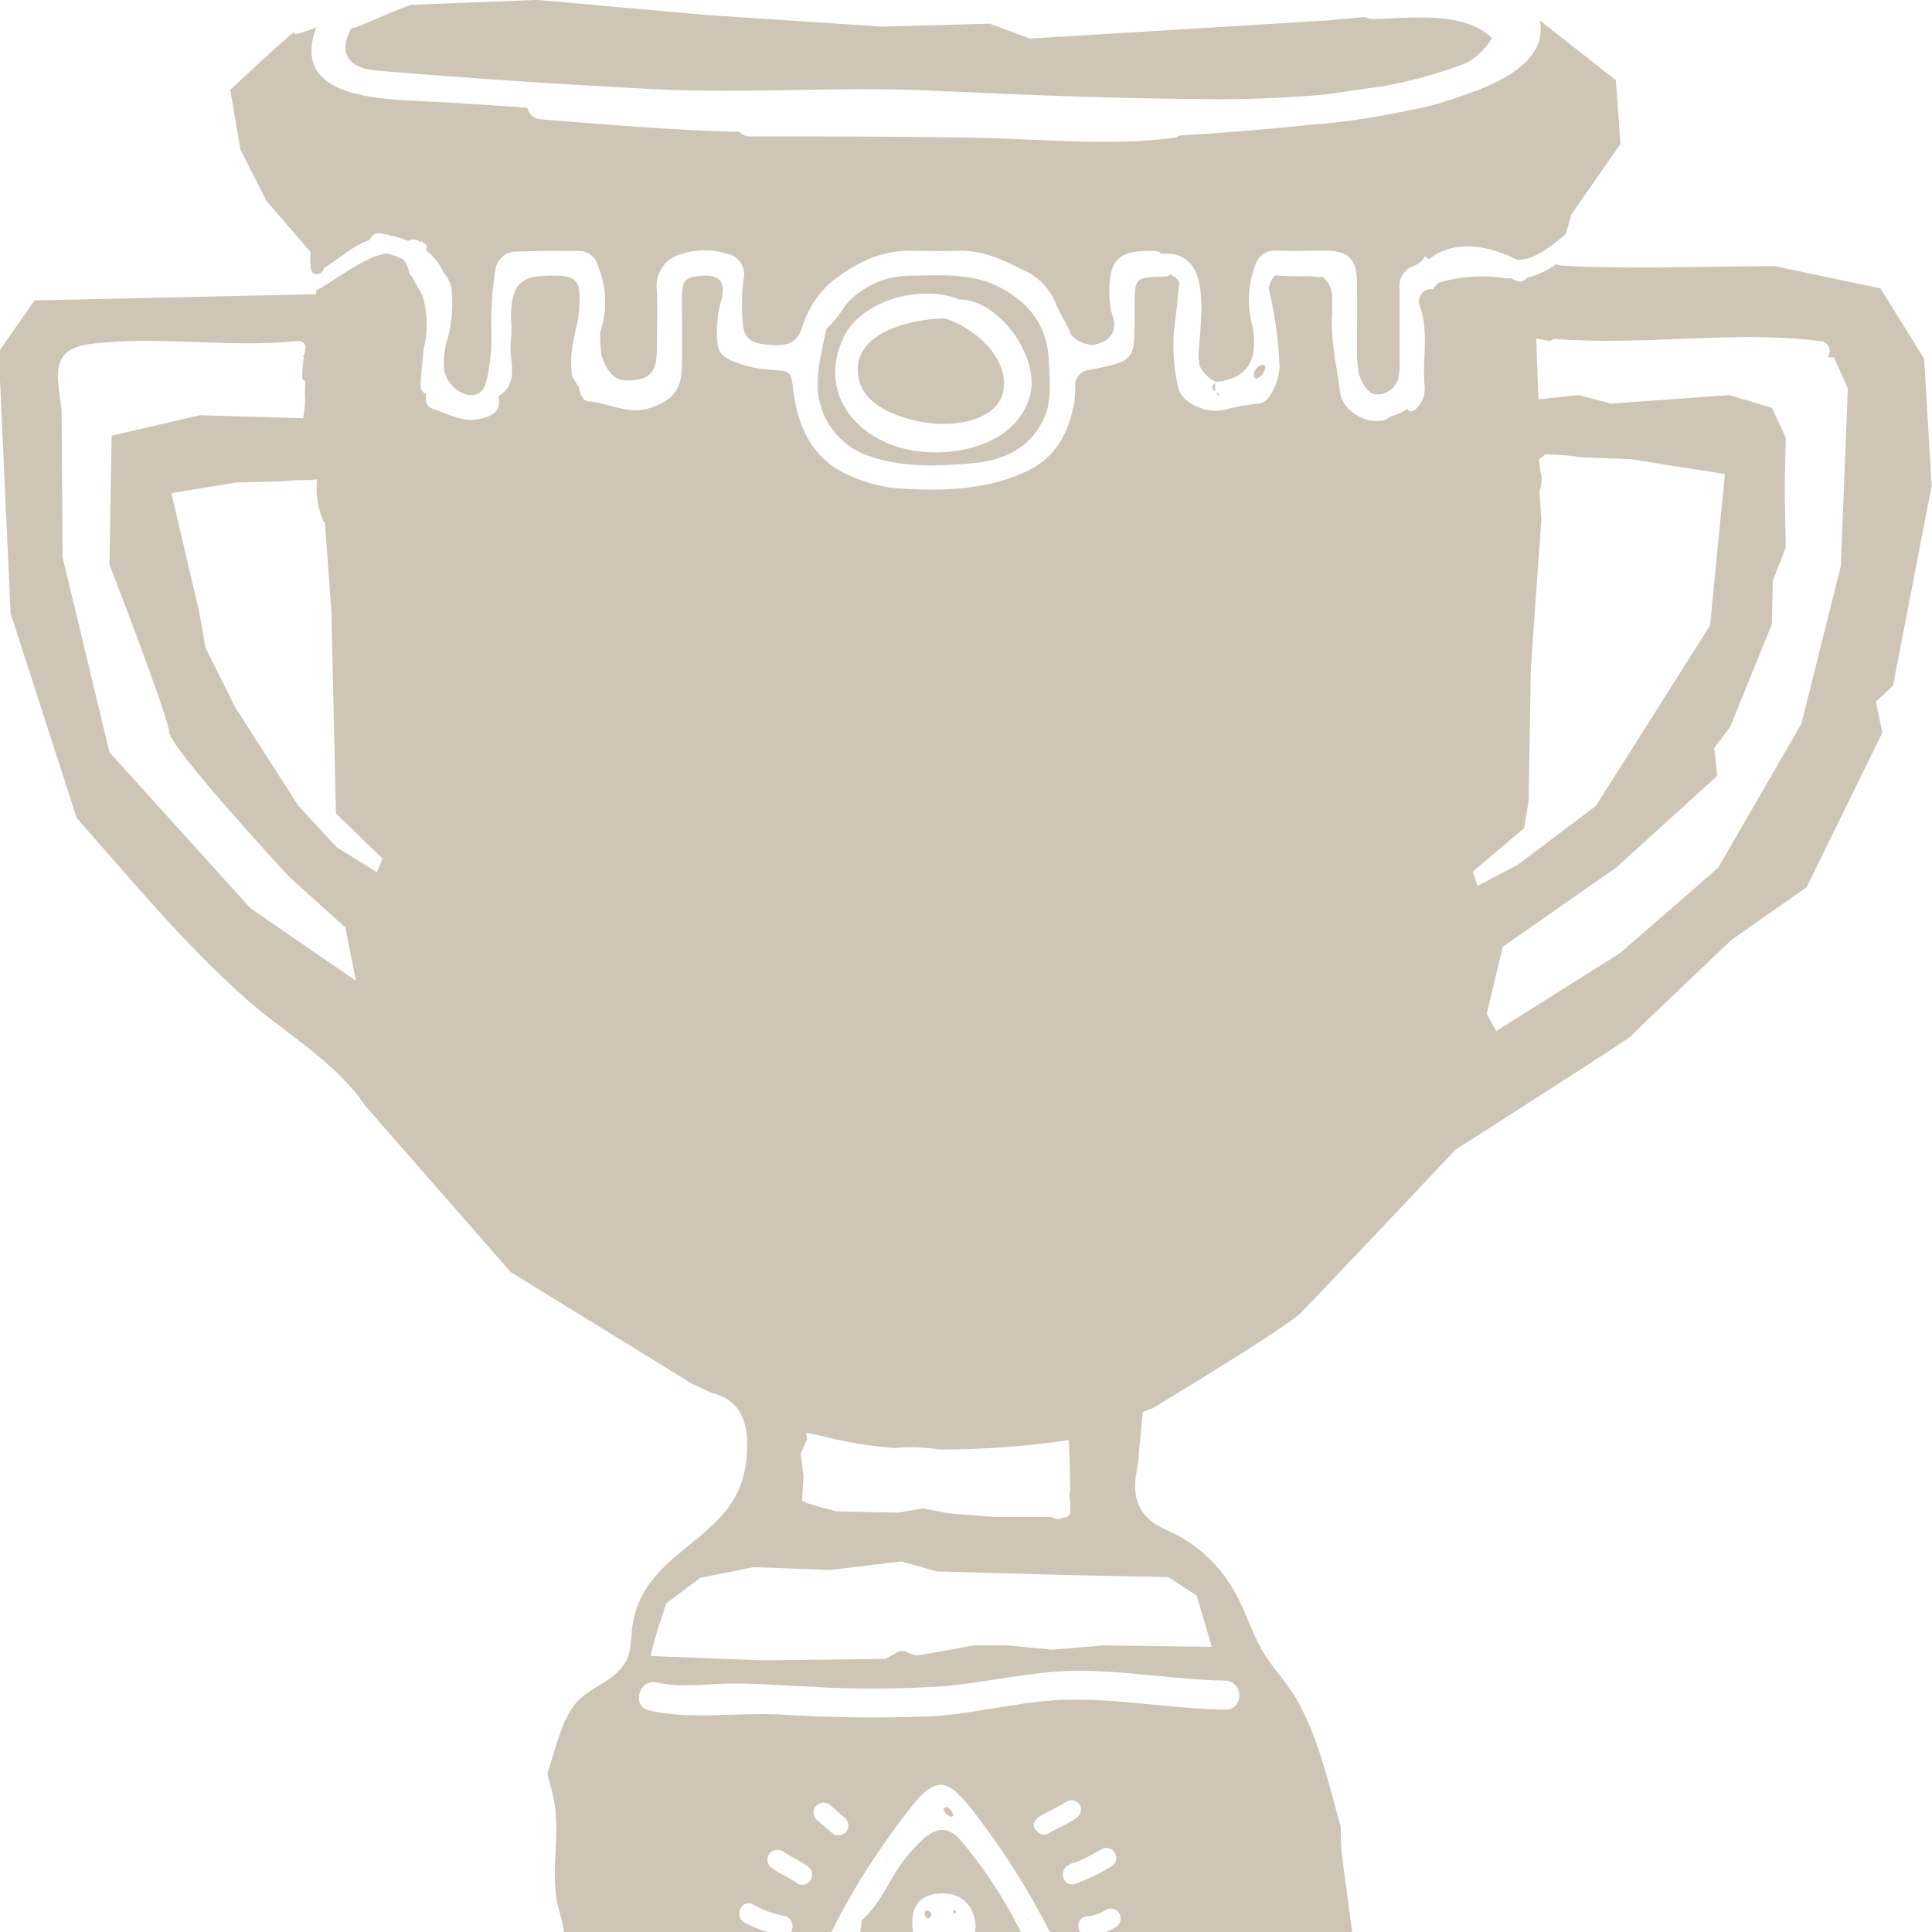
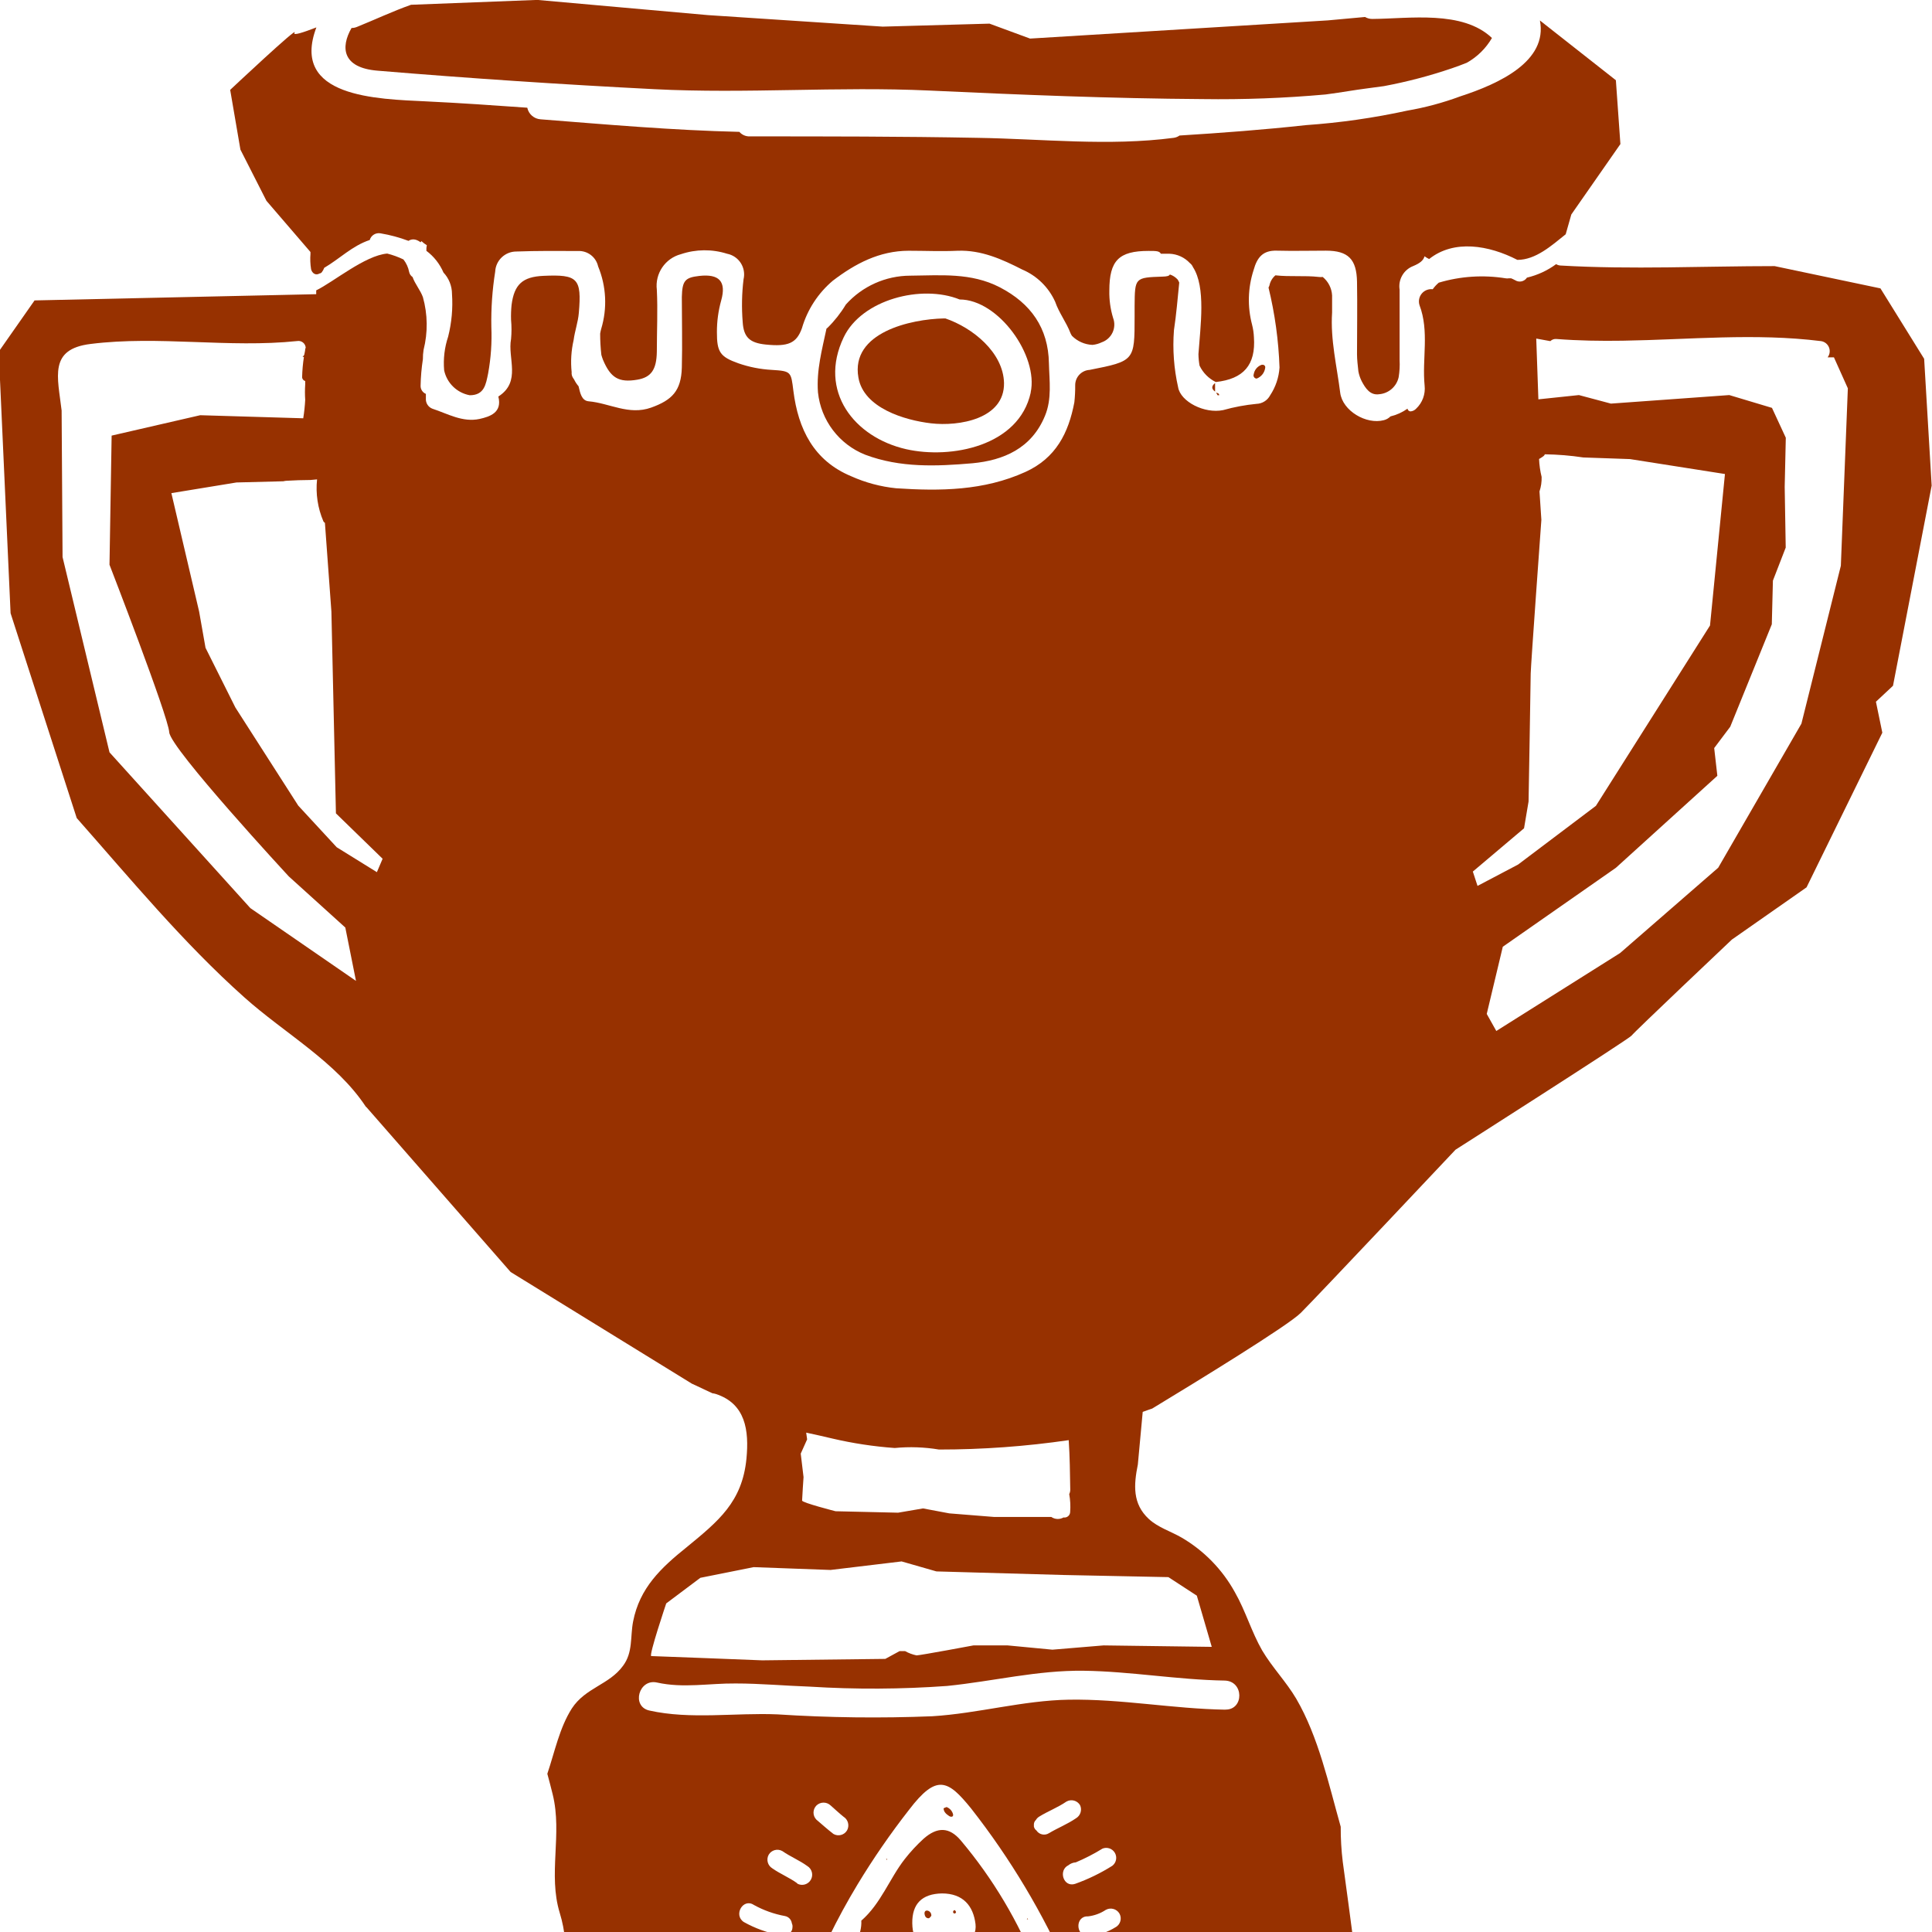
<svg xmlns="http://www.w3.org/2000/svg" id="Layer_4" data-name="Layer 4" preserveAspectRatio="xMidYMid meet" viewBox="0 0 226.33 226.37">
-   <path d="M416.25,407.89c-.4.06-.8,0-.78.48,0,.1.4.24.61.25s.71,0,.68-.45C416.77,408.05,416.39,408,416.25,407.89Z" transform="translate(-307.78 -172.96)" style="fill:#cfc5b6" />
-   <path d="M421.32,408c-.23,0-.51.11-.35.44.05.11.27.17.42.18s.48,0,.52-.34S421.56,408,421.32,408Z" transform="translate(-307.78 -172.96)" style="fill:#cfc5b6" />
-   <path d="M431.48,405a2.13,2.13,0,0,0,.21-.4s-.06-.11-.09-.17a3.64,3.64,0,0,0-.31.54.88.88,0,0,0,0,.32C431.33,405.22,431.41,405.13,431.48,405Z" transform="translate(-307.78 -172.96)" style="fill:#cfc5b6" />
-   <path d="M431.37,407.34c.69-.34.16-.82.06-1.24-.05-.21-.13-.42-.21-.63a2.43,2.43,0,0,0-.64.29.78.78,0,0,0-.09,1.27C430.73,407.26,431.07,407.48,431.37,407.34Z" transform="translate(-307.78 -172.96)" style="fill:#cfc5b6" />
-   <path d="M427.84,407.67a.74.74,0,0,0-.5.36.31.31,0,0,0,.29.47c.19,0,.37-.2.48-.26C428.23,407.86,428.08,407.65,427.84,407.67Z" transform="translate(-307.78 -172.96)" style="fill:#cfc5b6" />
-   <path d="M450.45,219.27s.12,0,.18,0c0-.22-.2-.26-.36-.3A2.41,2.41,0,0,0,450.45,219.27Z" transform="translate(-307.78 -172.96)" style="fill:#cfc5b6" />
-   <path d="M424.92,206.62c-3.36-1.74-6.94-1.39-10.49-1.36a10.16,10.16,0,0,0-7.54,3.38,13.89,13.89,0,0,1-2.15,2.73l-.12.09c-.52,2.46-1.19,4.88-1,7.47a8.85,8.85,0,0,0,5.54,7.31c4.12,1.55,8.37,1.36,12.56,1,3.63-.34,6.93-1.73,8.5-5.56.83-2,.51-4.11.46-6.16C430.61,211.4,428.57,208.51,424.92,206.62Zm3.63,12.33c-1.37,6.3-9.35,7.83-14.6,6.64-6.06-1.38-10.35-6.78-7.31-13.12,2.12-4.42,9.13-6.22,13.58-4.42C424.77,208.05,429.48,214.65,428.54,218.95Z" transform="translate(-307.78 -172.96)" style="fill:#cfc5b6" />
-   <path d="M418.55,210.27a1,1,0,0,1-.19,0c-3.83.08-10.94,1.63-10,6.93.61,3.57,5.43,5,8.51,5.36,3.26.38,8.61-.5,8.55-4.72C425.34,214.25,421.74,211.36,418.55,210.27Z" transform="translate(-307.78 -172.96)" style="fill:#cfc5b6" />
-   <path d="M450.15,218.84v-1C449.72,218.19,449.7,218.52,450.15,218.84Z" transform="translate(-307.78 -172.96)" style="fill:#cfc5b6" />
-   <path d="M419,385.75c.22.13.51.11.45-.21a1.24,1.24,0,0,0-.76-.85c-.12.06-.35.11-.35.17C418.36,385.31,418.7,385.54,419,385.75Z" transform="translate(-307.78 -172.96)" style="fill:#cfc5b6" />
-   <path d="M455.56,215.72a1.4,1.4,0,0,0-.88,1.08.38.38,0,0,0,.34.52,1.57,1.57,0,0,0,1-1.25C456.08,215.79,455.82,215.63,455.56,215.72Z" transform="translate(-307.78 -172.96)" style="fill:#cfc5b6" />
-   <path d="M405.2,405.09c.26,0,.49-.15.46-.45a.44.44,0,0,0-.32-.27c-.26,0-.49.15-.46.44C404.88,404.91,405.08,405,405.2,405.09Z" transform="translate(-307.78 -172.96)" style="fill:#cfc5b6" />
-   <path d="M497.11,182.36l-8.9-7c.93,4.76-4.73,7.4-9.36,8.9a34.74,34.74,0,0,1-6.17,1.66,82.88,82.88,0,0,1-11.87,1.7c-4.93.54-9.85.91-14.83,1.22a1.49,1.49,0,0,1-.68.27c-7.61,1-15.38.12-23,0-8.89-.17-17.78-.17-26.67-.17a1.54,1.54,0,0,1-1.22-.53c-7.78-.18-15.52-.86-23.28-1.47a1.71,1.71,0,0,1-1.57-1.36c-3.92-.28-7.85-.55-11.81-.74-5.76-.28-16-.45-12.9-8.67-1.57.61-2.79,1-2.56.63.58-.94-7.54,6.69-7.54,6.69l1.2,7,3.05,6,5.16,6a.5.5,0,0,0,0,.18,7.59,7.59,0,0,0,.07,1.84c.11.43.51.78,1,.49a.38.38,0,0,0,.26-.15,2,2,0,0,0,.28-.51c1.81-1.06,3.28-2.58,5.33-3.26a1.11,1.11,0,0,1,1.27-.78,17.49,17.49,0,0,1,3.27.88,1,1,0,0,1,.85-.13,1.79,1.79,0,0,1,.57.3s.06-.1.1-.14a3.56,3.56,0,0,0,.63.48,2.39,2.39,0,0,0-.05.66,6.22,6.22,0,0,1,2,2.54,3.68,3.68,0,0,1,1,2.51,16,16,0,0,1-.45,5,9.8,9.8,0,0,0-.47,3.95,3.76,3.76,0,0,0,3,2.92c1.72,0,1.89-1.29,2.15-2.54a24.5,24.5,0,0,0,.38-5.47,37,37,0,0,1,.45-6.47,2.48,2.48,0,0,1,2.47-2.36c2.41-.09,4.83-.07,7.24-.06a2.3,2.3,0,0,1,2.35,1.8,10.9,10.9,0,0,1,.36,7.33,5.12,5.12,0,0,0-.12.55,21.69,21.69,0,0,0,.14,2.49,6.14,6.14,0,0,0,.2.6c.88,2.07,1.82,2.68,4,2.31,1.62-.27,2.27-1.16,2.3-3.29,0-2.42.12-4.84,0-7.25a3.83,3.83,0,0,1,2.83-4.17,8.7,8.7,0,0,1,5.4-.05,2.47,2.47,0,0,1,1.93,3,24.85,24.85,0,0,0-.1,5c.11,1.81.85,2.45,2.7,2.64,2.64.27,3.61-.16,4.24-1.91a11.49,11.49,0,0,1,3.62-5.57c2.62-2,5.46-3.5,8.88-3.51,1.92,0,3.83.09,5.75,0,2.78-.1,5.21,1,7.56,2.2a7.41,7.41,0,0,1,3.86,3.77c.46,1.33,1.31,2.4,1.8,3.69a1.93,1.93,0,0,0,.17.31,3.59,3.59,0,0,0,2.4,1.06,3.19,3.19,0,0,0,1.08-.3,2.2,2.2,0,0,0,1.34-2.86,10.23,10.23,0,0,1-.44-3.2c0-3.52,1.11-4.65,4.59-4.65.9,0,1.26,0,1.45.33.36,0,.71,0,1,0a3.44,3.44,0,0,1,2.4,1.1,1.15,1.15,0,0,1,.36.47c1.53,2.36.87,6.9.64,10.19a8.39,8.39,0,0,0,.13,1.35h0a4.1,4.1,0,0,0,1.9,1.92v0c3.26-.35,4.7-2,4.47-5.25a7.14,7.14,0,0,0-.22-1.48,11.35,11.35,0,0,1,.18-6.38c.42-1.51,1.1-2.33,2.73-2.28,1.91.05,3.83,0,5.75,0,2.61,0,3.59,1,3.64,3.64.05,2.83,0,5.66,0,8.5v0c0,.65.09,1.31.16,2v0a4.32,4.32,0,0,0,.39,1.16c.44.83,1,1.68,2.05,1.52a2.55,2.55,0,0,0,2.28-2,9.34,9.34,0,0,0,.11-2c0-2.75,0-5.5,0-8.25a2.54,2.54,0,0,1,1.6-2.77c.79-.33,1.19-.66,1.32-1.14a3.9,3.9,0,0,0,.54.32c2.91-2.32,7-1.62,10.34.1,2.15,0,4-1.67,5.66-3l.66-2.32,5.75-8.25Z" transform="translate(-307.78 -172.96)" style="fill:#cfc5b6" />
-   <path d="M352,181.24c10.77.9,21.67,1.62,32.47,2.17s21.48-.34,32.22.16,21.31.93,32,1a138.9,138.9,0,0,0,14.4-.54c1-.13,1.9-.27,2.85-.42,1.17-.19,2.56-.36,4-.56a57.51,57.51,0,0,0,7.93-2.08c.59-.2,1.19-.42,1.78-.66a7.85,7.85,0,0,0,2.94-2.9c-3.45-3.28-9.68-2.26-14-2.23a1.64,1.64,0,0,1-.87-.23l-4.38.4-34.87,2.13-4.75-1.75-12.51.35-20.49-1.35-20-1.78-14.78.57c-2.15.76-4.24,1.75-6.35,2.6a1.63,1.63,0,0,1-.62.12C347.66,178.52,347.89,180.9,352,181.24Z" transform="translate(-307.78 -172.96)" style="fill:#cfc5b6" />
-   <path d="M429.66,399.79a.2.2,0,0,0,.12-.16c0-.2-.16-.25-.31-.12s0,.14,0,.21S429.61,399.8,429.66,399.79Z" transform="translate(-307.78 -172.96)" style="fill:#cfc5b6" />
-   <path d="M462.77,416.2c-.68-1.64-.13-2.52-2.32-2.64s-2.57.19-2.77,2.26c-.23,2.36-.91,2.81-3.34,2.76a11.76,11.76,0,0,1-2.63-.16,1.27,1.27,0,0,1-1.52-1.09c0-.16,0-.32-.07-.47s0-.08-.06-.13a1.21,1.21,0,0,1-.05-.35c-.6-2.25-2.31-3.07-3.29.09-.16.51.11,1.22-.29,1.71-1.75,2.19-6.21,1.3-8.58,1.41a1.17,1.17,0,0,1-1.12-.86c-.43-2.44-.91-4.07-3.85-3.82-3.36.29-.95,1-1.45,3-.75,3.08-5.6,1.84-7.73,1.71a1.14,1.14,0,0,1-.23-.06,1,1,0,0,1-1-1.11c.06-2.54.34-3.75-2.83-3-1.43.34-1.19.26-1.79,2.11-.1.31.22.94,0,1.24-1.9,2.46-5.21.89-7.87,1.07a1.16,1.16,0,0,1-1.12-.86c-.42-2.86.14-4.43-3.49-4.34-2.26.06-1.25.35-1.49,2.51-.07.61.15,1.19-.25,1.74-1.37,1.91-8.32,1.71-9.3-.48-.73-1.65,1-3-1.73-3.89-3-.95-2,1.25-2.33,2.91s-.69,2-2.1,2.29c-1.19.24-4.41-.07-5.37-.85a2.79,2.79,0,0,1-1-1.53c-.15-.49.25-1.72,0-2.08-.48-.69-2-.67-2.79-.67a4.59,4.59,0,0,1-.84,3.49,3.7,3.7,0,0,1-3,.83,12.1,12.1,0,0,0,1.8,2l.69.32,46.25-.12,13.88,1.13.88.09a1.7,1.7,0,0,1,1.42-1c8.7-.75,17.42-1.23,26.14-1.64l.27-1.64C464.91,418.07,463.43,417.79,462.77,416.2Z" transform="translate(-307.78 -172.96)" style="fill:#cfc5b6" />
-   <path d="M534.11,229.86,533.23,215l-5.12-8.25-12.4-2.61c-8.36,0-16.75.42-25.1-.07a1.07,1.07,0,0,1-.5-.16,9.38,9.38,0,0,1-3.42,1.58,1,1,0,0,1-1.37.31c-.16-.09-.32-.16-.48-.23l-.28,0a1.05,1.05,0,0,1-.36,0,17.62,17.62,0,0,0-7.84.51,4.2,4.2,0,0,0-.71.77,1.44,1.44,0,0,0-1.55,1.86c1.17,3.09.29,6.29.6,9.42a3.23,3.23,0,0,1-1,2.72,1,1,0,0,1-.62.31.36.36,0,0,1-.38-.32,5.77,5.77,0,0,1-2,.91,1.67,1.67,0,0,1-.77.44c-2.07.55-4.85-1.1-5.12-3.21-.39-3.12-1.16-6.2-.95-9.4,0-.66,0-1.33,0-2a3,3,0,0,0-1.1-2.17,1.7,1.7,0,0,1-.46,0c-1.68-.19-3.39,0-5.08-.19a2.09,2.09,0,0,0-.7,1.18,1,1,0,0,1-.11.25,46.35,46.35,0,0,1,1.29,9.37,6.69,6.69,0,0,1-1.1,3.26,1.87,1.87,0,0,1-1.6,1,22.31,22.31,0,0,0-3.9.73c-2.2.46-5-1-5.28-2.67a22.51,22.51,0,0,1-.49-6.69c.28-1.85.43-3.71.62-5.58a2.4,2.4,0,0,0-.18-.35,2.1,2.1,0,0,0-.92-.6c-.07.18-.38.24-.85.25-3.25.11-3.25.12-3.28,3.44,0,.42,0,.83,0,1.25,0,5.17,0,5.2-5.27,6.24a1.79,1.79,0,0,0-1.69,1.8,17.19,17.19,0,0,1-.1,2c-.68,3.58-2.15,6.53-5.74,8.16-4.88,2.21-10,2.25-15.14,1.91a17.06,17.06,0,0,1-5.27-1.41c-4.38-1.82-6.21-5.52-6.77-10-.28-2.24-.24-2.32-2.53-2.46a14.34,14.34,0,0,1-3.91-.77c-2.14-.76-2.53-1.31-2.52-3.67a13.6,13.6,0,0,1,.5-3.69c.63-2.24-.24-3.14-2.56-2.88-1.68.19-2,.55-2.05,2.47,0,2.75.07,5.5,0,8.25s-1.15,3.83-3.6,4.71c-2.61.93-4.88-.53-7.32-.74-.83-.07-1-1-1.18-1.76h0a3.67,3.67,0,0,1-.52-.79l-.14-.21a1,1,0,0,1-.15-.65,11.47,11.47,0,0,1,.23-3.76c.14-1.07.52-2.11.61-3.18.35-4.06-.12-4.53-4.14-4.35-2.45.11-3.43,1-3.74,3.41a13.52,13.52,0,0,0-.06,1.75,12.15,12.15,0,0,1,0,2.24c-.43,2.26,1.23,5-1.49,6.74.48,1.89-1,2.36-2.21,2.63-2,.42-3.71-.61-5.51-1.2a1.19,1.19,0,0,1-.77-1.2c0-.18,0-.36,0-.54a1,1,0,0,1-.62-.94,23.36,23.36,0,0,1,.27-3.13,6.28,6.28,0,0,1,.08-1.09,12,12,0,0,0-.08-6.18c-.3-.82-.92-1.53-1.21-2.35a.94.94,0,0,1-.4-.59,3.39,3.39,0,0,0-.67-1.47,10,10,0,0,0-1.9-.69c-2.59.21-6.33,3.35-8.32,4.31v.45l-33,.73-4.2,6,1.39,30.65,7.75,24c6.33,7.17,12.5,14.64,19.63,21,4.71,4.22,10.77,7.55,14.25,12.83l.07.05L367.61,322l21.23,13.08,2.42,1.13a1.84,1.84,0,0,1,.39.08c3.49,1.14,3.91,4.26,3.59,7.59-.5,5.06-3.27,7.3-7,10.36-3,2.41-5.51,4.76-6.28,8.71-.35,1.81,0,3.61-1.18,5.19-1.62,2.23-4.4,2.55-6,5-1.44,2.26-2,5.07-2.87,7.65.21.79.43,1.59.63,2.42,1.15,4.68-.57,9.34.83,13.9,1.31,4.27.43,8,.06,12.4,0,.19,0,.39-.05.58a1.62,1.62,0,0,1,.66,1.76,20.81,20.81,0,0,0-.53,4.32c.06.14.14.28.21.42l.09,0c.59,0,1.18.08,1.77.08.25,0,.76.06,1-.16s.15-.88.16-1.18c0-.61,0-1.21,0-1.82a1.14,1.14,0,0,1,1.62-1,1.11,1.11,0,0,1,.55-.13c1.44,0,3.73-.22,4.78,1,1.21,1.45-.37,3.55,2.3,3.87,3.08.37,1.07-2.17,2.15-3.86a2.77,2.77,0,0,1,1.7-1.2c1.13-.39,5.11-.32,6.23.76.91.89.6,1.48.83,2.63.56,2.74-.76,1.07,1.29,1.95a6.68,6.68,0,0,1,1.65,0q2.46,1.09,1.73-.82c.43-1.05-.41-2.75.43-3.73,1.19-1.4,7-1,8.3-.06a2.57,2.57,0,0,1,1.17,2.2,4.48,4.48,0,0,1-.06.78q-1,2.13,1.15,1.71l.31,0q3.39,1.81,2.71-.53c.49-1,0-2.27.92-3.24,1.27-1.35,3.06-.9,4.77-.77,3.32.25,3.67,1.44,3.65,4.32,1.47.22,3.52.5,4.1-.68.15-.31-.63-1.61-.49-2.22.3-1.35,1-1.55,2.17-1.88,3.36-.92,6.67-.34,8.1,2.65.77,1.62,1.82,2.81,4.16,1.74,3-1.37.63-.83,1.45-2.5.66-1.34.68-2,2.28-2.42,4.14-1.15,5.33.83,5.82,4a16,16,0,0,0,2.89.1c.39-.39-.16-2.16,0-2.87.42-1.72,1.76-2,3.35-2.1,1.4-.11,4.13-.29,5.3.78.66.6.55,1.57.88,2.3.55,1.22,1.15,1.44,2,1.45.23-1.42.48-2.94.72-4.43-.7-6.76-1.62-13.43-2.54-20.2a32.55,32.55,0,0,1-.24-4.11c-1.41-5-2.6-10.52-5.21-15-1.18-2-2.81-3.66-4-5.67-1.25-2.18-1.94-4.63-3.19-6.81a16.79,16.79,0,0,0-6.22-6.39c-1.25-.73-2.78-1.19-3.86-2.19-1.94-1.79-1.77-4-1.29-6.39l.57-6.16c.37-.13.73-.27,1.11-.39,5.28-3.2,15.92-9.72,17.41-11.21,2-2,18.13-19.12,18.13-19.12s20.38-13,20.63-13.37,11.75-11.25,11.75-11.25l8.75-6.12,8.88-18.12-.75-3.63,2-1.87Zm-197,49.5-16.5-18.25-5.5-22.88L315,221.06c-.46-3.95-1.54-7.2,3.4-7.8,8-1,16.17.5,24.2-.34a.85.85,0,0,1,1,.79.46.46,0,0,0-.06.15c0,.23-.08.45-.11.67a1.13,1.13,0,0,1-.2.25h.16a18.09,18.09,0,0,0-.21,2.36.47.47,0,0,0,.36.46l0,.41a13.52,13.52,0,0,0,0,1.8,19.74,19.74,0,0,1-.23,2.16l-12.07-.36L320.86,224l-.25,15.13s6.88,17.75,7,19.63,14,16.88,14,16.88l6.63,6,1.25,6.25Zm14.83-4.21-4.71-2.92-4.5-4.87-7.37-11.5-3.5-7-.75-4.25-3.25-13.87,7.63-1.25,5.49-.14a1.91,1.91,0,0,1,.38-.06c.93-.06,1.87-.08,2.8-.09l.77-.07a9.86,9.86,0,0,0,.74,4.91.43.43,0,0,0,.18.18l.76,10.4.53,23.64,5.47,5.32Zm50.3,65.67c1,.21,2,.44,3.06.69a46.86,46.86,0,0,0,7.31,1.11,20,20,0,0,1,5.19.18,104.82,104.82,0,0,0,15.2-1.1c.13,1.93.15,3.88.18,5.78a1.1,1.1,0,0,1-.12.54l0,0a8.27,8.27,0,0,1,.11,2.09.67.67,0,0,1-.78.65,1.35,1.35,0,0,1-1.43-.06h-6.7l-5.25-.42-3.08-.58-2.92.5-7.33-.17s-3.92-1-3.92-1.25.17-2.75.17-2.75l-.33-2.75.75-1.67Zm-2.33,58.8a1.11,1.11,0,0,1-.78.07,13.91,13.91,0,0,1-4.2-1.53c-1.25-.82-.08-2.84,1.18-2a12,12,0,0,0,3.64,1.3,1,1,0,0,1,.81.85.88.88,0,0,1,.07.5A.84.84,0,0,1,399.91,399.63Zm1.28-6c-.92-.67-2-1.1-2.92-1.75a1.19,1.19,0,0,1-.42-1.6,1.18,1.18,0,0,1,1.6-.42c.93.65,2,1.08,2.92,1.75a1.19,1.19,0,0,1,.42,1.6A1.18,1.18,0,0,1,401.19,393.66Zm29.9,15.43c-4.2,1.09-8.44.52-12.67.62-3,0-6,0-9,0-.89,0-2.18.23-1.87-1.51.12-.71-.5-.53-.81-.27a3.94,3.94,0,0,1-3,.91c-1.67-.15-2.18-.92-1.59-2.51a77.45,77.45,0,0,1,6.1-12.52A89.16,89.16,0,0,1,414.3,385c3.23-4.23,4.55-3.49,7.25-.16A88.5,88.5,0,0,1,433,404c.14.3.31.59.42.9C434.47,407.8,434.06,408.32,431.09,409.09ZM403.45,384.5a1.2,1.2,0,0,1,1.65,0c.5.44,1,.91,1.51,1.32a1.2,1.2,0,0,1,.42,1.6,1.17,1.17,0,0,1-1.6.42c-.69-.53-1.33-1.11-2-1.68A1.18,1.18,0,0,1,403.45,384.5Zm30.41,1.5c-1,.69-2.13,1.13-3.17,1.75a1.07,1.07,0,0,1-1.47-.31.8.8,0,0,1-.3-.46.58.58,0,0,1,0-.06s0,0,0,0v0s0,0,0-.07a.63.63,0,0,1,0-.16.72.72,0,0,1,.23-.48,1.15,1.15,0,0,1,.41-.41c1-.62,2.17-1.06,3.17-1.75a1.18,1.18,0,0,1,1.6.42A1.2,1.2,0,0,1,433.86,386Zm3.07,3.57a1.17,1.17,0,0,1,1.18,2,22.09,22.09,0,0,1-4.36,2.12c-1.37.45-2-1.59-.79-2.18a1.53,1.53,0,0,1,.87-.34A22.88,22.88,0,0,0,436.94,389.57Zm1.59,9.18a7.18,7.18,0,0,1-3.26,1.08c-1.5-.07-1.5-2.4,0-2.33a4.77,4.77,0,0,0,2.08-.76,1.19,1.19,0,0,1,1.6.42A1.18,1.18,0,0,1,438.53,398.75Zm12.83-25.47c-6.14-.1-12.18-1.27-18.33-1.17-5.4.09-10.63,1.61-16,1.94a172.75,172.75,0,0,1-18.16-.22c-4.9-.21-10.18.63-15-.45-2.14-.48-1.23-3.76.9-3.28,3.09.69,6.1.08,9.21.11,2.89,0,5.79.27,8.67.37a119.45,119.45,0,0,0,16.12-.08c5.42-.55,10.55-1.85,16-1.78s11,1.06,16.5,1.15C453.55,369.91,453.55,373.31,451.36,373.27Zm-6.67-15.53,3.33,2.17,1.75,6-12.67-.17-6,.5-5.25-.5h-4s-6.25,1.17-6.67,1.17a4.72,4.72,0,0,1-1.34-.5h-.65l-1.67.91-14.42.17s-12.67-.5-13-.5,1.75-6.17,1.75-6.17l4-3,6.25-1.25,9,.33,8.33-1,4.08,1.17,14.92.42Zm35.67-82.67,6-5.07.53-3.14s.25-14.25.25-15,1.25-18,1.25-18l-.22-3.33a4.87,4.87,0,0,0,.25-1.7,10.62,10.62,0,0,1-.3-2.1c.17-.1.34-.2.5-.32a.52.52,0,0,0,.18-.23,33.14,33.14,0,0,1,4.5.37l5.47.19,11.13,1.75-1.75,17.75-13.37,21.13-9.12,6.88-4.75,2.5Zm43.12-35.83-4.62,18.5-9.75,16.88-11.5,10-14.5,9.13-1.12-2,1.88-7.87,13.25-9.25L509,263.86l-.37-3.25,1.88-2.5,4.87-12,.13-5.12,1.5-3.87-.12-7.12.13-5.75-1.62-3.5-5-1.5-13.87,1-3.75-1-4.75.5-.25-7.12,1.65.3a.9.9,0,0,1,.73-.25c2.58.2,5.17.24,7.75.2h0c7.76-.12,15.51-.92,23.25.05a1.19,1.19,0,0,1,.76,1.9l.74,0,1.63,3.63Z" transform="translate(-307.78 -172.96)" style="fill:#cfc5b6" />
-   <polygon points="120.41 224.76 120.31 224.86 120.45 224.89 120.41 224.76" style="fill:#cfc5b6" />
-   <polygon points="103.97 217.83 103.83 217.8 103.87 217.93 103.97 217.83" style="fill:#cfc5b6" />
-   <path d="M409.14,406.52a8.18,8.18,0,0,0,2.71.32h6.24v0c2.33,0,4.66,0,7,0a5.51,5.51,0,0,0,3.49-1.15,1.68,1.68,0,0,0,.67-2.17,53.74,53.74,0,0,0-8.89-14.91C419,387,417.59,387,416,388.4a19.56,19.56,0,0,0-2.2,2.37C412,393.07,411,396,408.7,398c.08,1.65-.87,3-1.44,4.39C406.33,404.67,406.79,405.7,409.14,406.52Zm9-11.71c2.5,0,3.68,1.47,3.94,3.59.22,1.84-1.64,3.38-3.81,3.37-2.33,0-3.57-1.2-3.6-3.46S415.78,394.85,418.17,394.81Z" transform="translate(-307.78 -172.96)" style="fill:#cfc5b6" />
-   <path d="M419.8,397c0-.05-.07-.13-.11-.2s-.17,0-.21.07a.23.23,0,0,0,0,.22C419.61,397.22,419.74,397.18,419.8,397Z" transform="translate(-307.78 -172.96)" style="fill:#cfc5b6" />
-   <path d="M416.59,397.72c.11,0,.22-.19.31-.28a.57.57,0,0,0-.38-.6c-.32-.09-.45.12-.41.4S416.31,397.73,416.59,397.72Z" transform="translate(-307.78 -172.96)" style="fill:#cfc5b6" />
+   <path d="M416.25,407.89c-.4.06-.8,0-.78.48,0,.1.4.24.61.25s.71,0,.68-.45C416.77,408.05,416.39,408,416.25,407.89Z" transform="translate(-307.78 -172.96)" style="fill:#973100" />
+   <path d="M421.32,408c-.23,0-.51.11-.35.44.05.11.27.17.42.18s.48,0,.52-.34S421.56,408,421.32,408Z" transform="translate(-307.78 -172.96)" style="fill:#973100" />
+   <path d="M431.48,405a2.13,2.13,0,0,0,.21-.4s-.06-.11-.09-.17a3.64,3.64,0,0,0-.31.54.88.88,0,0,0,0,.32C431.33,405.22,431.41,405.13,431.48,405Z" transform="translate(-307.78 -172.96)" style="fill:#973100" />
+   <path d="M431.37,407.34c.69-.34.16-.82.06-1.24-.05-.21-.13-.42-.21-.63a2.43,2.43,0,0,0-.64.29.78.78,0,0,0-.09,1.27C430.73,407.26,431.07,407.48,431.37,407.34Z" transform="translate(-307.78 -172.96)" style="fill:#973100" />
+   <path d="M427.84,407.67a.74.74,0,0,0-.5.36.31.31,0,0,0,.29.47c.19,0,.37-.2.48-.26C428.23,407.86,428.08,407.65,427.84,407.67Z" transform="translate(-307.78 -172.96)" style="fill:#973100" />
+   <path d="M450.45,219.27s.12,0,.18,0c0-.22-.2-.26-.36-.3A2.41,2.41,0,0,0,450.45,219.27Z" transform="translate(-307.78 -172.96)" style="fill:#973100" />
+   <path d="M424.92,206.62c-3.36-1.74-6.94-1.39-10.49-1.36a10.16,10.16,0,0,0-7.54,3.38,13.89,13.89,0,0,1-2.15,2.73l-.12.09c-.52,2.46-1.19,4.88-1,7.47a8.85,8.85,0,0,0,5.54,7.31c4.12,1.55,8.37,1.36,12.56,1,3.63-.34,6.93-1.73,8.5-5.56.83-2,.51-4.11.46-6.16C430.61,211.4,428.57,208.51,424.92,206.62Zm3.63,12.33c-1.37,6.3-9.35,7.83-14.6,6.64-6.06-1.38-10.35-6.78-7.31-13.12,2.12-4.42,9.13-6.22,13.58-4.42C424.77,208.05,429.48,214.65,428.54,218.95Z" transform="translate(-307.78 -172.96)" style="fill:#973100" />
+   <path d="M418.55,210.27a1,1,0,0,1-.19,0c-3.83.08-10.94,1.63-10,6.93.61,3.57,5.43,5,8.51,5.36,3.26.38,8.61-.5,8.55-4.72C425.34,214.25,421.74,211.36,418.55,210.27Z" transform="translate(-307.78 -172.96)" style="fill:#973100" />
+   <path d="M450.15,218.84v-1C449.72,218.19,449.7,218.52,450.15,218.84Z" transform="translate(-307.78 -172.96)" style="fill:#973100" />
+   <path d="M419,385.75c.22.13.51.11.45-.21a1.24,1.24,0,0,0-.76-.85c-.12.06-.35.11-.35.17C418.36,385.31,418.7,385.54,419,385.75Z" transform="translate(-307.78 -172.96)" style="fill:#973100" />
+   <path d="M455.56,215.72a1.4,1.4,0,0,0-.88,1.08.38.38,0,0,0,.34.52,1.57,1.57,0,0,0,1-1.25C456.08,215.79,455.82,215.63,455.56,215.72Z" transform="translate(-307.78 -172.96)" style="fill:#973100" />
+   <path d="M405.2,405.09c.26,0,.49-.15.46-.45a.44.44,0,0,0-.32-.27c-.26,0-.49.15-.46.44C404.88,404.91,405.08,405,405.2,405.09Z" transform="translate(-307.78 -172.96)" style="fill:#973100" />
+   <path d="M497.11,182.36l-8.9-7c.93,4.76-4.73,7.4-9.36,8.9a34.74,34.74,0,0,1-6.17,1.66,82.88,82.88,0,0,1-11.87,1.7c-4.93.54-9.85.91-14.83,1.22a1.49,1.49,0,0,1-.68.27c-7.61,1-15.38.12-23,0-8.89-.17-17.78-.17-26.67-.17a1.54,1.54,0,0,1-1.22-.53c-7.78-.18-15.52-.86-23.28-1.47a1.71,1.71,0,0,1-1.57-1.36c-3.92-.28-7.85-.55-11.81-.74-5.76-.28-16-.45-12.9-8.67-1.57.61-2.79,1-2.56.63.58-.94-7.54,6.69-7.54,6.69l1.2,7,3.05,6,5.16,6a.5.5,0,0,0,0,.18,7.59,7.59,0,0,0,.07,1.84c.11.43.51.78,1,.49a.38.38,0,0,0,.26-.15,2,2,0,0,0,.28-.51c1.81-1.06,3.28-2.58,5.33-3.26a1.11,1.11,0,0,1,1.27-.78,17.49,17.49,0,0,1,3.27.88,1,1,0,0,1,.85-.13,1.79,1.79,0,0,1,.57.3s.06-.1.1-.14a3.56,3.56,0,0,0,.63.48,2.39,2.39,0,0,0-.05.66,6.22,6.22,0,0,1,2,2.54,3.68,3.68,0,0,1,1,2.51,16,16,0,0,1-.45,5,9.8,9.8,0,0,0-.47,3.95,3.76,3.76,0,0,0,3,2.92c1.72,0,1.89-1.29,2.15-2.54a24.5,24.5,0,0,0,.38-5.47,37,37,0,0,1,.45-6.47,2.48,2.48,0,0,1,2.47-2.36c2.41-.09,4.83-.07,7.24-.06a2.3,2.3,0,0,1,2.35,1.8,10.9,10.9,0,0,1,.36,7.33,5.12,5.12,0,0,0-.12.55,21.69,21.69,0,0,0,.14,2.49,6.14,6.14,0,0,0,.2.6c.88,2.07,1.82,2.68,4,2.31,1.62-.27,2.27-1.16,2.3-3.29,0-2.42.12-4.84,0-7.25a3.83,3.83,0,0,1,2.83-4.17,8.7,8.7,0,0,1,5.4-.05,2.47,2.47,0,0,1,1.93,3,24.85,24.85,0,0,0-.1,5c.11,1.81.85,2.45,2.7,2.64,2.64.27,3.61-.16,4.24-1.91a11.49,11.49,0,0,1,3.62-5.57c2.62-2,5.46-3.5,8.88-3.51,1.92,0,3.83.09,5.75,0,2.78-.1,5.21,1,7.56,2.2a7.41,7.41,0,0,1,3.86,3.77c.46,1.33,1.31,2.4,1.8,3.69a1.93,1.93,0,0,0,.17.31,3.59,3.59,0,0,0,2.4,1.06,3.19,3.19,0,0,0,1.08-.3,2.2,2.2,0,0,0,1.34-2.86,10.23,10.23,0,0,1-.44-3.2c0-3.52,1.11-4.65,4.59-4.65.9,0,1.26,0,1.45.33.36,0,.71,0,1,0a3.44,3.44,0,0,1,2.4,1.1,1.15,1.15,0,0,1,.36.47c1.53,2.36.87,6.9.64,10.19a8.39,8.39,0,0,0,.13,1.35h0a4.1,4.1,0,0,0,1.9,1.92v0c3.26-.35,4.7-2,4.47-5.25a7.14,7.14,0,0,0-.22-1.48,11.35,11.35,0,0,1,.18-6.38c.42-1.51,1.1-2.33,2.73-2.28,1.91.05,3.83,0,5.75,0,2.61,0,3.59,1,3.64,3.64.05,2.83,0,5.66,0,8.5v0c0,.65.09,1.31.16,2v0a4.32,4.32,0,0,0,.39,1.16c.44.83,1,1.68,2.05,1.52a2.55,2.55,0,0,0,2.28-2,9.34,9.34,0,0,0,.11-2c0-2.75,0-5.5,0-8.25a2.54,2.54,0,0,1,1.6-2.77c.79-.33,1.19-.66,1.32-1.14a3.9,3.9,0,0,0,.54.32c2.91-2.32,7-1.62,10.34.1,2.15,0,4-1.67,5.66-3l.66-2.32,5.75-8.25Z" transform="translate(-307.78 -172.96)" style="fill:#973100" />
+   <path d="M352,181.24c10.77.9,21.67,1.62,32.47,2.17s21.48-.34,32.22.16,21.31.93,32,1a138.9,138.9,0,0,0,14.4-.54c1-.13,1.9-.27,2.85-.42,1.17-.19,2.56-.36,4-.56a57.51,57.51,0,0,0,7.93-2.08c.59-.2,1.19-.42,1.78-.66a7.85,7.85,0,0,0,2.94-2.9c-3.45-3.28-9.68-2.26-14-2.23a1.64,1.64,0,0,1-.87-.23l-4.38.4-34.87,2.13-4.75-1.75-12.51.35-20.49-1.35-20-1.78-14.78.57c-2.15.76-4.24,1.75-6.35,2.6a1.63,1.63,0,0,1-.62.12C347.66,178.52,347.89,180.9,352,181.24Z" transform="translate(-307.78 -172.96)" style="fill:#973100" />
+   <path d="M429.66,399.79a.2.2,0,0,0,.12-.16c0-.2-.16-.25-.31-.12s0,.14,0,.21S429.61,399.8,429.66,399.79Z" transform="translate(-307.78 -172.96)" style="fill:#973100" />
+   <path d="M462.77,416.2c-.68-1.64-.13-2.52-2.32-2.64s-2.57.19-2.77,2.26c-.23,2.36-.91,2.81-3.34,2.76a11.76,11.76,0,0,1-2.63-.16,1.27,1.27,0,0,1-1.52-1.09c0-.16,0-.32-.07-.47s0-.08-.06-.13a1.21,1.21,0,0,1-.05-.35c-.6-2.25-2.31-3.07-3.29.09-.16.51.11,1.22-.29,1.71-1.75,2.19-6.21,1.3-8.58,1.41a1.17,1.17,0,0,1-1.12-.86c-.43-2.44-.91-4.07-3.85-3.82-3.36.29-.95,1-1.45,3-.75,3.08-5.6,1.84-7.73,1.71a1.14,1.14,0,0,1-.23-.06,1,1,0,0,1-1-1.11c.06-2.54.34-3.75-2.83-3-1.43.34-1.19.26-1.79,2.11-.1.31.22.94,0,1.24-1.9,2.46-5.21.89-7.87,1.07a1.16,1.16,0,0,1-1.12-.86c-.42-2.86.14-4.43-3.49-4.34-2.26.06-1.25.35-1.49,2.51-.07.61.15,1.19-.25,1.74-1.37,1.91-8.32,1.71-9.3-.48-.73-1.65,1-3-1.73-3.89-3-.95-2,1.25-2.33,2.91s-.69,2-2.1,2.29c-1.19.24-4.41-.07-5.37-.85a2.79,2.79,0,0,1-1-1.53c-.15-.49.25-1.72,0-2.08-.48-.69-2-.67-2.79-.67a4.59,4.59,0,0,1-.84,3.49,3.7,3.7,0,0,1-3,.83,12.1,12.1,0,0,0,1.8,2l.69.32,46.25-.12,13.88,1.13.88.09a1.7,1.7,0,0,1,1.42-1c8.7-.75,17.42-1.23,26.14-1.64l.27-1.64C464.91,418.07,463.43,417.79,462.77,416.2Z" transform="translate(-307.78 -172.96)" style="fill:#973100" />
+   <path d="M534.11,229.86,533.23,215l-5.12-8.25-12.4-2.61c-8.36,0-16.75.42-25.1-.07a1.07,1.07,0,0,1-.5-.16,9.38,9.38,0,0,1-3.42,1.58,1,1,0,0,1-1.37.31c-.16-.09-.32-.16-.48-.23l-.28,0a1.05,1.05,0,0,1-.36,0,17.62,17.62,0,0,0-7.84.51,4.2,4.2,0,0,0-.71.77,1.44,1.44,0,0,0-1.55,1.86c1.17,3.09.29,6.29.6,9.42a3.23,3.23,0,0,1-1,2.72,1,1,0,0,1-.62.31.36.36,0,0,1-.38-.32,5.77,5.77,0,0,1-2,.91,1.67,1.67,0,0,1-.77.44c-2.07.55-4.85-1.1-5.12-3.21-.39-3.12-1.16-6.2-.95-9.4,0-.66,0-1.33,0-2a3,3,0,0,0-1.1-2.17,1.7,1.7,0,0,1-.46,0c-1.68-.19-3.39,0-5.08-.19a2.09,2.09,0,0,0-.7,1.18,1,1,0,0,1-.11.25,46.35,46.35,0,0,1,1.29,9.37,6.69,6.69,0,0,1-1.1,3.26,1.87,1.87,0,0,1-1.6,1,22.31,22.31,0,0,0-3.9.73c-2.2.46-5-1-5.28-2.67a22.51,22.51,0,0,1-.49-6.69c.28-1.85.43-3.71.62-5.58a2.4,2.4,0,0,0-.18-.35,2.1,2.1,0,0,0-.92-.6c-.07.18-.38.24-.85.25-3.25.11-3.25.12-3.28,3.44,0,.42,0,.83,0,1.25,0,5.17,0,5.2-5.27,6.24a1.79,1.79,0,0,0-1.69,1.8,17.19,17.19,0,0,1-.1,2c-.68,3.58-2.15,6.53-5.74,8.16-4.88,2.21-10,2.25-15.14,1.91a17.06,17.06,0,0,1-5.27-1.41c-4.38-1.82-6.21-5.52-6.77-10-.28-2.24-.24-2.32-2.53-2.46a14.34,14.34,0,0,1-3.91-.77c-2.14-.76-2.53-1.31-2.52-3.67a13.6,13.6,0,0,1,.5-3.69c.63-2.24-.24-3.14-2.56-2.88-1.68.19-2,.55-2.05,2.47,0,2.75.07,5.5,0,8.25s-1.15,3.83-3.6,4.71c-2.61.93-4.88-.53-7.32-.74-.83-.07-1-1-1.18-1.76h0a3.67,3.67,0,0,1-.52-.79l-.14-.21a1,1,0,0,1-.15-.65,11.47,11.47,0,0,1,.23-3.76c.14-1.07.52-2.11.61-3.18.35-4.06-.12-4.53-4.14-4.35-2.45.11-3.43,1-3.74,3.41a13.52,13.52,0,0,0-.06,1.75,12.15,12.15,0,0,1,0,2.24c-.43,2.26,1.23,5-1.49,6.74.48,1.89-1,2.36-2.21,2.63-2,.42-3.71-.61-5.51-1.2a1.19,1.19,0,0,1-.77-1.2c0-.18,0-.36,0-.54a1,1,0,0,1-.62-.94,23.36,23.36,0,0,1,.27-3.13,6.28,6.28,0,0,1,.08-1.09,12,12,0,0,0-.08-6.18c-.3-.82-.92-1.53-1.21-2.35a.94.94,0,0,1-.4-.59,3.39,3.39,0,0,0-.67-1.47,10,10,0,0,0-1.9-.69c-2.59.21-6.33,3.35-8.32,4.31v.45l-33,.73-4.2,6,1.39,30.65,7.75,24c6.33,7.17,12.5,14.64,19.63,21,4.71,4.22,10.77,7.55,14.25,12.83l.07.05L367.61,322l21.23,13.08,2.42,1.13a1.84,1.84,0,0,1,.39.08c3.49,1.14,3.91,4.26,3.59,7.59-.5,5.06-3.27,7.3-7,10.36-3,2.41-5.51,4.76-6.28,8.71-.35,1.81,0,3.61-1.18,5.19-1.62,2.23-4.4,2.55-6,5-1.44,2.26-2,5.07-2.87,7.65.21.79.43,1.59.63,2.42,1.15,4.68-.57,9.34.83,13.9,1.31,4.27.43,8,.06,12.4,0,.19,0,.39-.05.58a1.62,1.62,0,0,1,.66,1.76,20.81,20.81,0,0,0-.53,4.32c.06.14.14.28.21.42l.09,0c.59,0,1.18.08,1.77.08.25,0,.76.06,1-.16s.15-.88.16-1.18c0-.61,0-1.21,0-1.82a1.14,1.14,0,0,1,1.62-1,1.11,1.11,0,0,1,.55-.13c1.44,0,3.73-.22,4.78,1,1.21,1.45-.37,3.55,2.3,3.87,3.08.37,1.07-2.17,2.15-3.86a2.77,2.77,0,0,1,1.7-1.2c1.13-.39,5.11-.32,6.23.76.91.89.6,1.48.83,2.63.56,2.74-.76,1.07,1.29,1.95a6.68,6.68,0,0,1,1.65,0q2.46,1.09,1.73-.82c.43-1.05-.41-2.75.43-3.73,1.19-1.4,7-1,8.3-.06a2.57,2.57,0,0,1,1.17,2.2,4.48,4.48,0,0,1-.06.78q-1,2.13,1.15,1.71l.31,0q3.39,1.81,2.71-.53c.49-1,0-2.27.92-3.24,1.27-1.35,3.06-.9,4.77-.77,3.32.25,3.67,1.44,3.65,4.32,1.47.22,3.52.5,4.1-.68.15-.31-.63-1.61-.49-2.22.3-1.35,1-1.55,2.17-1.88,3.36-.92,6.67-.34,8.1,2.65.77,1.62,1.82,2.81,4.16,1.74,3-1.37.63-.83,1.45-2.5.66-1.34.68-2,2.28-2.42,4.14-1.15,5.33.83,5.82,4a16,16,0,0,0,2.89.1c.39-.39-.16-2.16,0-2.87.42-1.72,1.76-2,3.35-2.1,1.4-.11,4.13-.29,5.3.78.66.6.55,1.57.88,2.3.55,1.22,1.15,1.44,2,1.45.23-1.42.48-2.94.72-4.43-.7-6.76-1.62-13.43-2.54-20.2a32.55,32.55,0,0,1-.24-4.11c-1.41-5-2.6-10.52-5.21-15-1.18-2-2.81-3.66-4-5.67-1.25-2.18-1.94-4.63-3.19-6.81a16.79,16.79,0,0,0-6.22-6.39c-1.25-.73-2.78-1.19-3.86-2.19-1.94-1.79-1.77-4-1.29-6.39l.57-6.16c.37-.13.73-.27,1.11-.39,5.28-3.2,15.92-9.72,17.41-11.21,2-2,18.13-19.12,18.13-19.12s20.38-13,20.63-13.37,11.75-11.25,11.75-11.25l8.75-6.12,8.88-18.12-.75-3.63,2-1.87Zm-197,49.5-16.5-18.25-5.5-22.88L315,221.06c-.46-3.95-1.54-7.2,3.4-7.8,8-1,16.17.5,24.2-.34a.85.85,0,0,1,1,.79.46.46,0,0,0-.06.15c0,.23-.08.45-.11.67a1.13,1.13,0,0,1-.2.25h.16a18.09,18.09,0,0,0-.21,2.36.47.47,0,0,0,.36.46l0,.41a13.52,13.52,0,0,0,0,1.8,19.74,19.74,0,0,1-.23,2.16l-12.07-.36L320.86,224l-.25,15.13s6.88,17.75,7,19.63,14,16.88,14,16.88l6.63,6,1.25,6.25Zm14.83-4.21-4.71-2.92-4.5-4.87-7.37-11.5-3.5-7-.75-4.25-3.25-13.87,7.63-1.25,5.49-.14a1.91,1.91,0,0,1,.38-.06c.93-.06,1.87-.08,2.8-.09l.77-.07a9.86,9.86,0,0,0,.74,4.91.43.43,0,0,0,.18.18l.76,10.4.53,23.64,5.47,5.32Zm50.3,65.67c1,.21,2,.44,3.06.69a46.86,46.86,0,0,0,7.31,1.11,20,20,0,0,1,5.19.18,104.82,104.82,0,0,0,15.2-1.1c.13,1.93.15,3.88.18,5.78a1.1,1.1,0,0,1-.12.54l0,0a8.27,8.27,0,0,1,.11,2.09.67.67,0,0,1-.78.65,1.35,1.35,0,0,1-1.43-.06h-6.7l-5.25-.42-3.08-.58-2.92.5-7.33-.17s-3.92-1-3.92-1.25.17-2.75.17-2.75l-.33-2.75.75-1.67Zm-2.33,58.8a1.11,1.11,0,0,1-.78.07,13.91,13.91,0,0,1-4.2-1.53c-1.25-.82-.08-2.84,1.18-2a12,12,0,0,0,3.64,1.3,1,1,0,0,1,.81.85.88.88,0,0,1,.07.5A.84.84,0,0,1,399.91,399.63Zm1.28-6c-.92-.67-2-1.1-2.92-1.75a1.19,1.19,0,0,1-.42-1.6,1.18,1.18,0,0,1,1.6-.42c.93.65,2,1.08,2.92,1.75a1.19,1.19,0,0,1,.42,1.6A1.18,1.18,0,0,1,401.19,393.66Zm29.9,15.43c-4.2,1.09-8.44.52-12.67.62-3,0-6,0-9,0-.89,0-2.18.23-1.87-1.51.12-.71-.5-.53-.81-.27a3.94,3.94,0,0,1-3,.91c-1.67-.15-2.18-.92-1.59-2.51a77.45,77.45,0,0,1,6.1-12.52A89.16,89.16,0,0,1,414.3,385c3.23-4.23,4.55-3.49,7.25-.16A88.5,88.5,0,0,1,433,404c.14.3.31.59.42.9C434.47,407.8,434.06,408.32,431.09,409.09ZM403.45,384.5a1.2,1.2,0,0,1,1.65,0c.5.44,1,.91,1.51,1.32a1.2,1.2,0,0,1,.42,1.6,1.17,1.17,0,0,1-1.6.42c-.69-.53-1.33-1.11-2-1.68A1.18,1.18,0,0,1,403.45,384.5Zm30.41,1.5c-1,.69-2.13,1.13-3.17,1.75a1.07,1.07,0,0,1-1.47-.31.8.8,0,0,1-.3-.46.58.58,0,0,1,0-.06s0,0,0,0v0s0,0,0-.07a.63.63,0,0,1,0-.16.72.72,0,0,1,.23-.48,1.15,1.15,0,0,1,.41-.41c1-.62,2.17-1.06,3.17-1.75a1.18,1.18,0,0,1,1.6.42A1.2,1.2,0,0,1,433.86,386Zm3.07,3.57a1.17,1.17,0,0,1,1.18,2,22.09,22.09,0,0,1-4.36,2.12c-1.37.45-2-1.59-.79-2.18a1.53,1.53,0,0,1,.87-.34A22.88,22.88,0,0,0,436.94,389.57Zm1.59,9.18a7.18,7.18,0,0,1-3.26,1.08c-1.5-.07-1.5-2.4,0-2.33a4.77,4.77,0,0,0,2.08-.76,1.19,1.19,0,0,1,1.6.42A1.18,1.18,0,0,1,438.53,398.75Zm12.83-25.47c-6.14-.1-12.18-1.27-18.33-1.17-5.4.09-10.63,1.61-16,1.94a172.75,172.75,0,0,1-18.16-.22c-4.9-.21-10.18.63-15-.45-2.14-.48-1.23-3.76.9-3.28,3.09.69,6.1.08,9.21.11,2.89,0,5.79.27,8.67.37a119.45,119.45,0,0,0,16.12-.08c5.42-.55,10.55-1.85,16-1.78s11,1.06,16.5,1.15C453.55,369.91,453.55,373.31,451.36,373.27Zm-6.67-15.53,3.33,2.17,1.75,6-12.67-.17-6,.5-5.25-.5h-4s-6.25,1.17-6.67,1.17a4.72,4.72,0,0,1-1.34-.5h-.65l-1.67.91-14.42.17s-12.67-.5-13-.5,1.75-6.17,1.75-6.17l4-3,6.25-1.25,9,.33,8.33-1,4.08,1.17,14.92.42Zm35.67-82.67,6-5.07.53-3.14s.25-14.25.25-15,1.25-18,1.25-18l-.22-3.33a4.87,4.87,0,0,0,.25-1.7,10.62,10.62,0,0,1-.3-2.1c.17-.1.34-.2.5-.32a.52.52,0,0,0,.18-.23,33.14,33.14,0,0,1,4.5.37l5.47.19,11.13,1.75-1.75,17.75-13.37,21.13-9.12,6.88-4.75,2.5Zm43.12-35.83-4.62,18.5-9.75,16.88-11.5,10-14.5,9.13-1.12-2,1.88-7.87,13.25-9.25L509,263.86l-.37-3.25,1.88-2.5,4.87-12,.13-5.12,1.5-3.87-.12-7.12.13-5.75-1.62-3.5-5-1.5-13.87,1-3.75-1-4.75.5-.25-7.12,1.65.3a.9.9,0,0,1,.73-.25c2.58.2,5.17.24,7.75.2h0c7.76-.12,15.51-.92,23.25.05a1.19,1.19,0,0,1,.76,1.9l.74,0,1.63,3.63Z" transform="translate(-307.78 -172.96)" style="fill:#973100" />
+   <polygon points="120.41 224.76 120.31 224.86 120.45 224.89 120.41 224.76" style="fill:#973100" />
+   <polygon points="103.97 217.83 103.83 217.8 103.87 217.93 103.97 217.83" style="fill:#973100" />
+   <path d="M409.14,406.52a8.18,8.18,0,0,0,2.71.32h6.24v0c2.33,0,4.66,0,7,0a5.51,5.51,0,0,0,3.49-1.15,1.68,1.68,0,0,0,.67-2.17,53.74,53.74,0,0,0-8.89-14.91C419,387,417.59,387,416,388.4a19.56,19.56,0,0,0-2.2,2.37C412,393.07,411,396,408.7,398c.08,1.65-.87,3-1.44,4.39C406.33,404.67,406.79,405.7,409.14,406.52Zm9-11.71c2.5,0,3.68,1.47,3.94,3.59.22,1.84-1.64,3.38-3.81,3.37-2.33,0-3.57-1.2-3.6-3.46S415.78,394.85,418.17,394.81Z" transform="translate(-307.78 -172.96)" style="fill:#973100" />
+   <path d="M419.8,397c0-.05-.07-.13-.11-.2s-.17,0-.21.07a.23.23,0,0,0,0,.22C419.61,397.22,419.74,397.18,419.8,397Z" transform="translate(-307.78 -172.96)" style="fill:#973100" />
+   <path d="M416.59,397.72c.11,0,.22-.19.31-.28a.57.57,0,0,0-.38-.6c-.32-.09-.45.12-.41.4S416.31,397.73,416.59,397.72Z" transform="translate(-307.78 -172.96)" style="fill:#973100" />
</svg>
